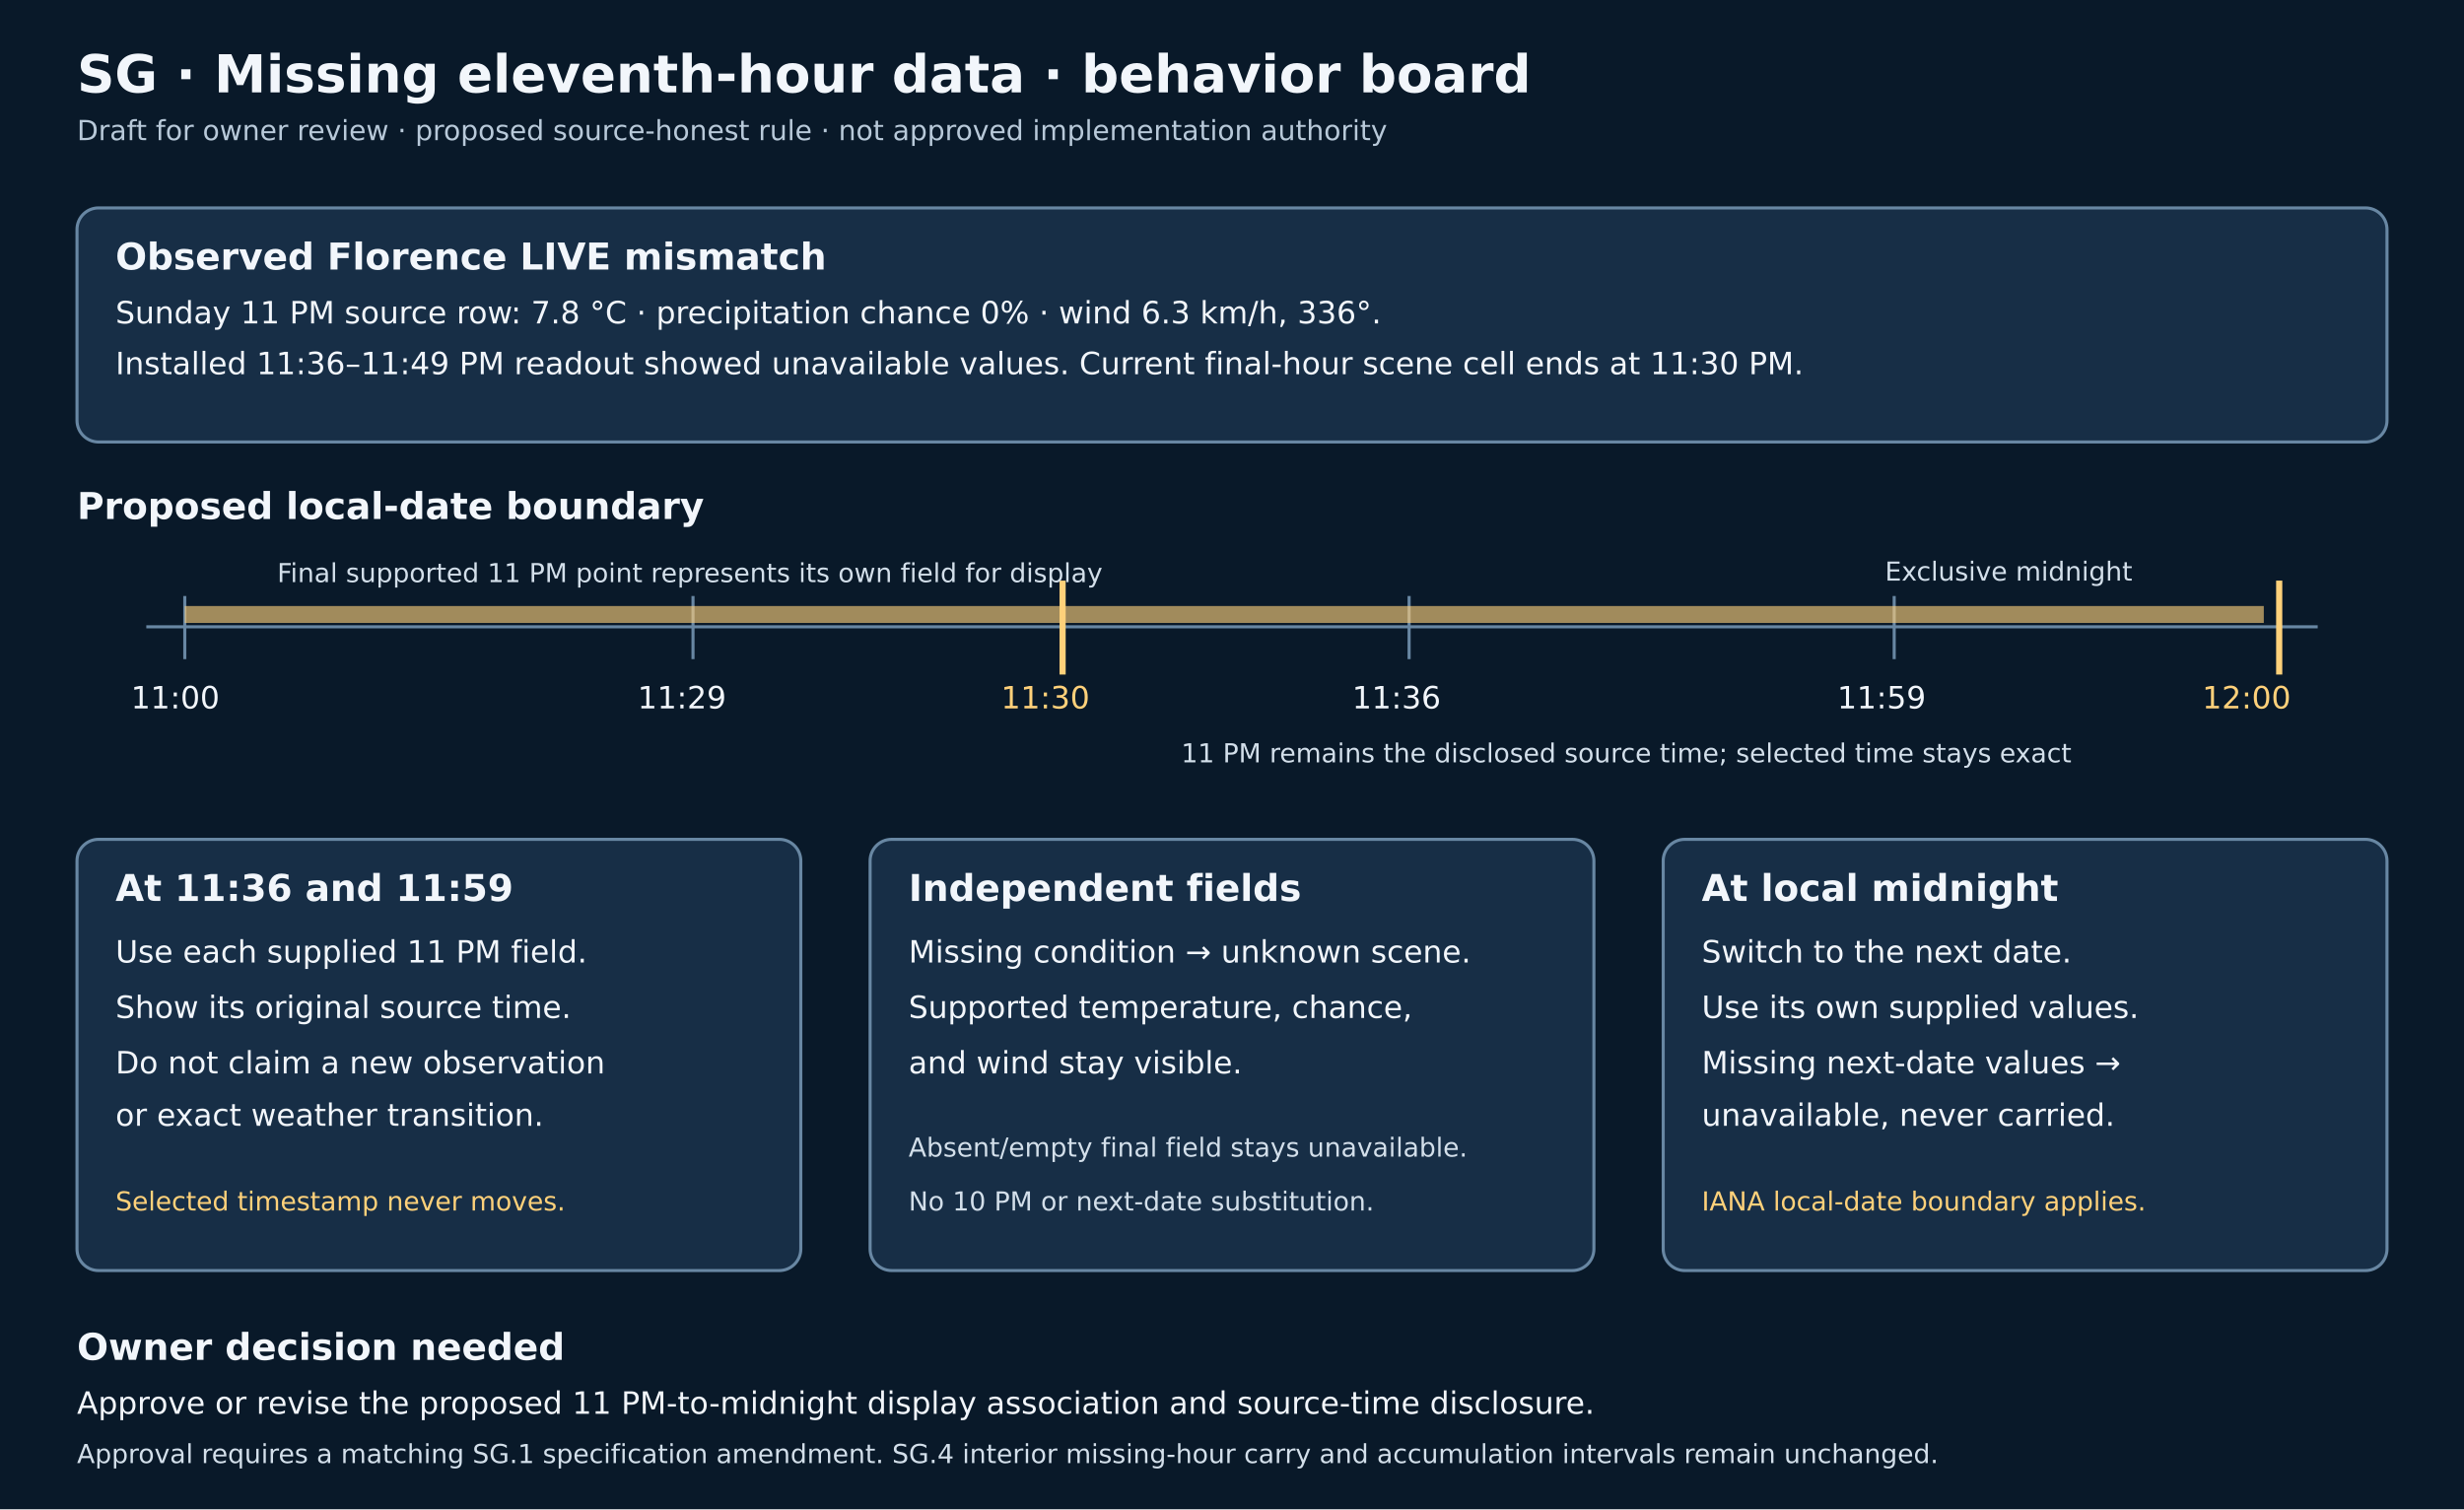
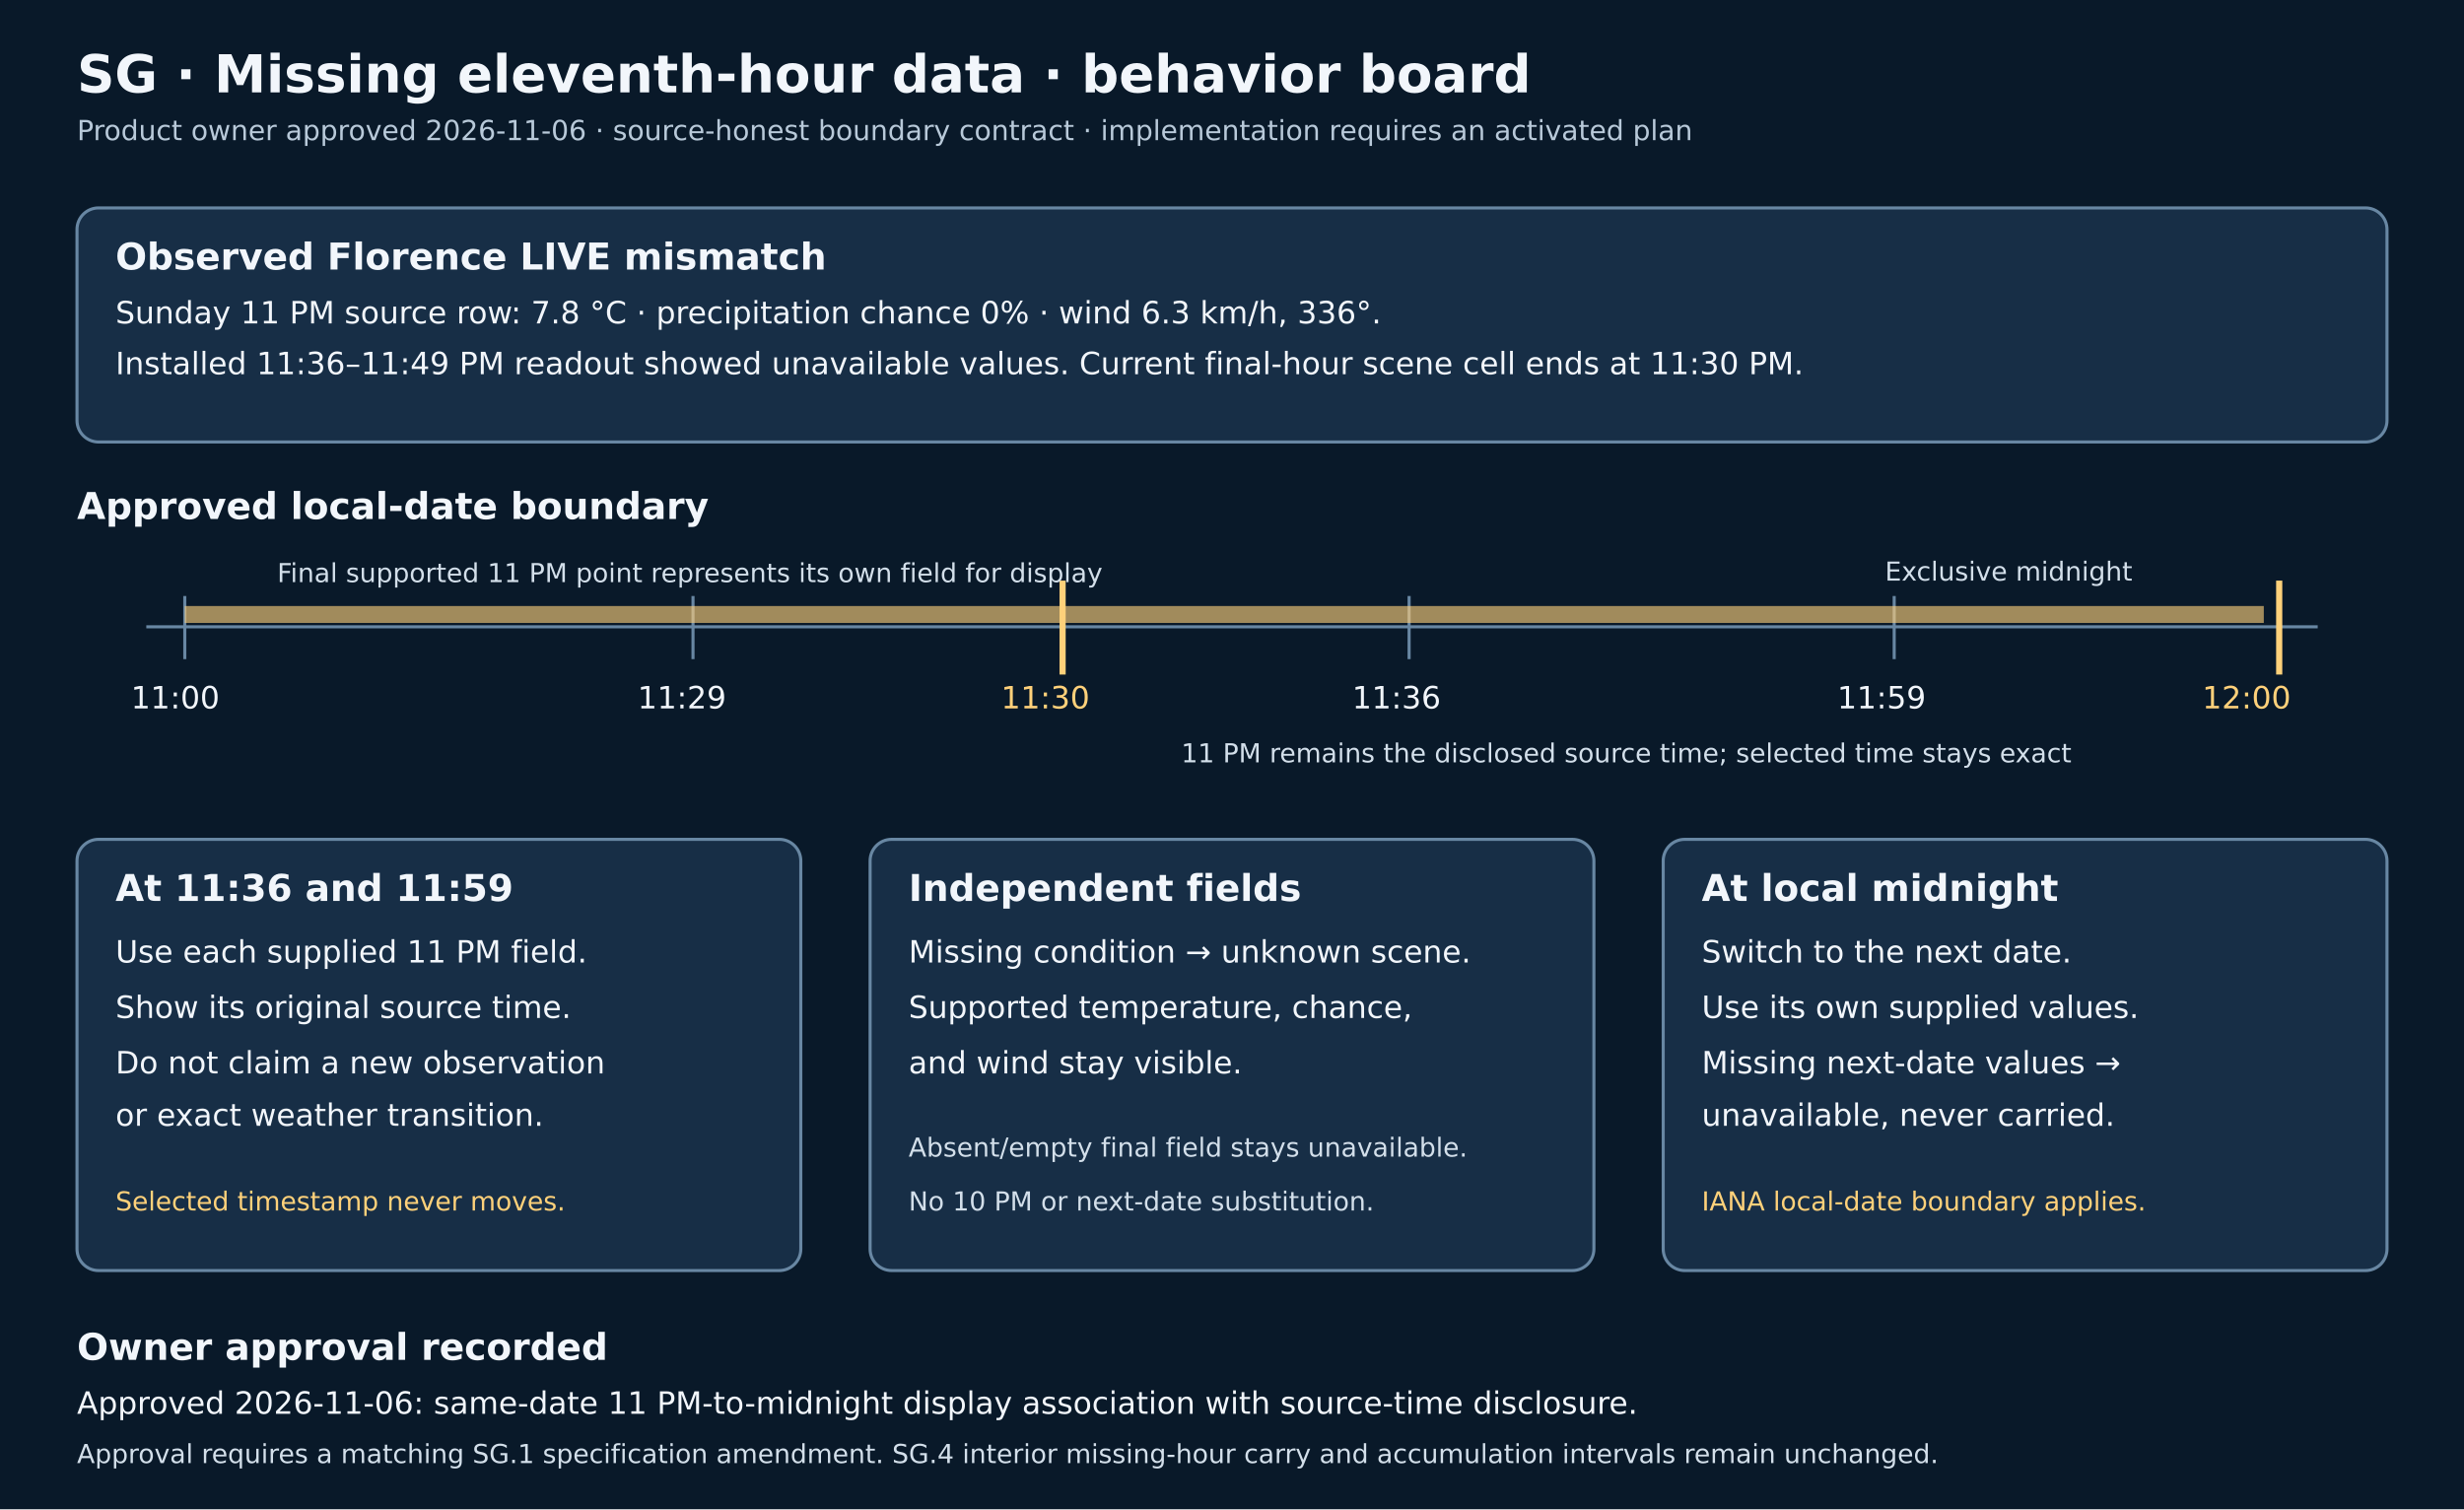
<svg xmlns="http://www.w3.org/2000/svg" width="1600" height="980" viewBox="0 0 1600 980">
  <defs>
    <style>
      text{font-family:DejaVu Sans,Arial,sans-serif;fill:#f2f6fb}.title{font-size:34px;font-weight:700}.sub{font-size:18px;fill:#b8c9d9}.head{font-size:24px;font-weight:700}.body{font-size:20px}.small{font-size:17px;fill:#d3dfea}.accent{fill:#ffd17a}.muted{fill:#b8c9d9}.box{fill:#172e46;stroke:#6887a3;stroke-width:2}.rule{stroke:#6887a3;stroke-width:2}.arrow{stroke:#ffd17a;stroke-width:4;fill:none;marker-end:url(#tip)}
    </style>
    <marker id="tip" markerWidth="10" markerHeight="10" refX="8" refY="5" orient="auto">
      <path d="M0 0L10 5L0 10Z" fill="#ffd17a" />
    </marker>
  </defs>
  <rect width="1600" height="980" fill="#091929" />
  <text x="50" y="60" class="title">SG · Missing eleventh-hour data · behavior board</text>
-   <text x="50" y="91" class="sub">Draft for owner review · proposed source-honest rule · not approved implementation authority</text>
+   <text x="50" y="91" class="sub">Product owner approved 2026-11-06 · source-honest boundary contract · implementation requires an activated plan</text>
  <rect x="50" y="135" width="1500" height="152" rx="14" class="box" />
  <text x="75" y="175" class="head">Observed Florence LIVE mismatch</text>
  <text x="75" y="210" class="body">Sunday 11 PM source row: 7.8 °C · precipitation chance 0% · wind 6.3 km/h, 336°.</text>
  <text x="75" y="243" class="body">Installed 11:36–11:49 PM readout showed unavailable values. Current final-hour scene cell ends at 11:30 PM.</text>
-   <text x="50" y="337" class="head">Proposed local-date boundary</text>
+   <text x="50" y="337" class="head">Approved local-date boundary</text>
  <line x1="95" y1="407" x2="1505" y2="407" class="rule" />
  <g class="body">
    <line x1="120" y1="387" x2="120" y2="428" class="rule" />
    <text x="85" y="460">11:00</text>
    <line x1="450" y1="387" x2="450" y2="428" class="rule" />
    <text x="414" y="460">11:29</text>
    <line x1="690" y1="377" x2="690" y2="438" stroke="#ffd17a" stroke-width="4" />
    <text x="650" y="460" class="accent">11:30</text>
    <line x1="915" y1="387" x2="915" y2="428" class="rule" />
    <text x="878" y="460">11:36</text>
    <line x1="1230" y1="387" x2="1230" y2="428" class="rule" />
    <text x="1193" y="460">11:59</text>
    <line x1="1480" y1="377" x2="1480" y2="438" stroke="#ffd17a" stroke-width="4" />
    <text x="1430" y="460" class="accent">12:00</text>
  </g>
  <path d="M120 399H1470" stroke="#ffd17a" stroke-width="11" opacity=".62" />
  <text x="180" y="378" class="small">Final supported 11 PM point represents its own field for display</text>
  <text x="767" y="495" class="small">11 PM remains the disclosed source time; selected time stays exact</text>
  <text x="1224" y="377" class="small">Exclusive midnight</text>
  <rect x="50" y="545" width="470" height="280" rx="14" class="box" />
  <text x="75" y="585" class="head">At 11:36 and 11:59</text>
  <text x="75" y="625" class="body">Use each supplied 11 PM field.</text>
  <text x="75" y="661" class="body">Show its original source time.</text>
  <text x="75" y="697" class="body">Do not claim a new observation</text>
  <text x="75" y="731" class="body">or exact weather transition.</text>
  <text x="75" y="786" class="small accent">Selected timestamp never moves.</text>
  <rect x="565" y="545" width="470" height="280" rx="14" class="box" />
  <text x="590" y="585" class="head">Independent fields</text>
  <text x="590" y="625" class="body">Missing condition → unknown scene.</text>
  <text x="590" y="661" class="body">Supported temperature, chance,</text>
  <text x="590" y="697" class="body">and wind stay visible.</text>
  <text x="590" y="751" class="small">Absent/empty final field stays unavailable.</text>
  <text x="590" y="786" class="small">No 10 PM or next-date substitution.</text>
  <rect x="1080" y="545" width="470" height="280" rx="14" class="box" />
  <text x="1105" y="585" class="head">At local midnight</text>
  <text x="1105" y="625" class="body">Switch to the next date.</text>
  <text x="1105" y="661" class="body">Use its own supplied values.</text>
  <text x="1105" y="697" class="body">Missing next-date values →</text>
  <text x="1105" y="731" class="body">unavailable, never carried.</text>
  <text x="1105" y="786" class="small accent">IANA local-date boundary applies.</text>
-   <text x="50" y="883" class="head">Owner decision needed</text>
-   <text x="50" y="918" class="body">Approve or revise the proposed 11 PM-to-midnight display association and source-time disclosure.</text>
+   <text x="50" y="883" class="head">Owner approval recorded</text>
+   <text x="50" y="918" class="body">Approved 2026-11-06: same-date 11 PM-to-midnight display association with source-time disclosure.</text>
  <text x="50" y="950" class="small">Approval requires a matching SG.1 specification amendment. SG.4 interior missing-hour carry and accumulation intervals remain unchanged.</text>
</svg>
